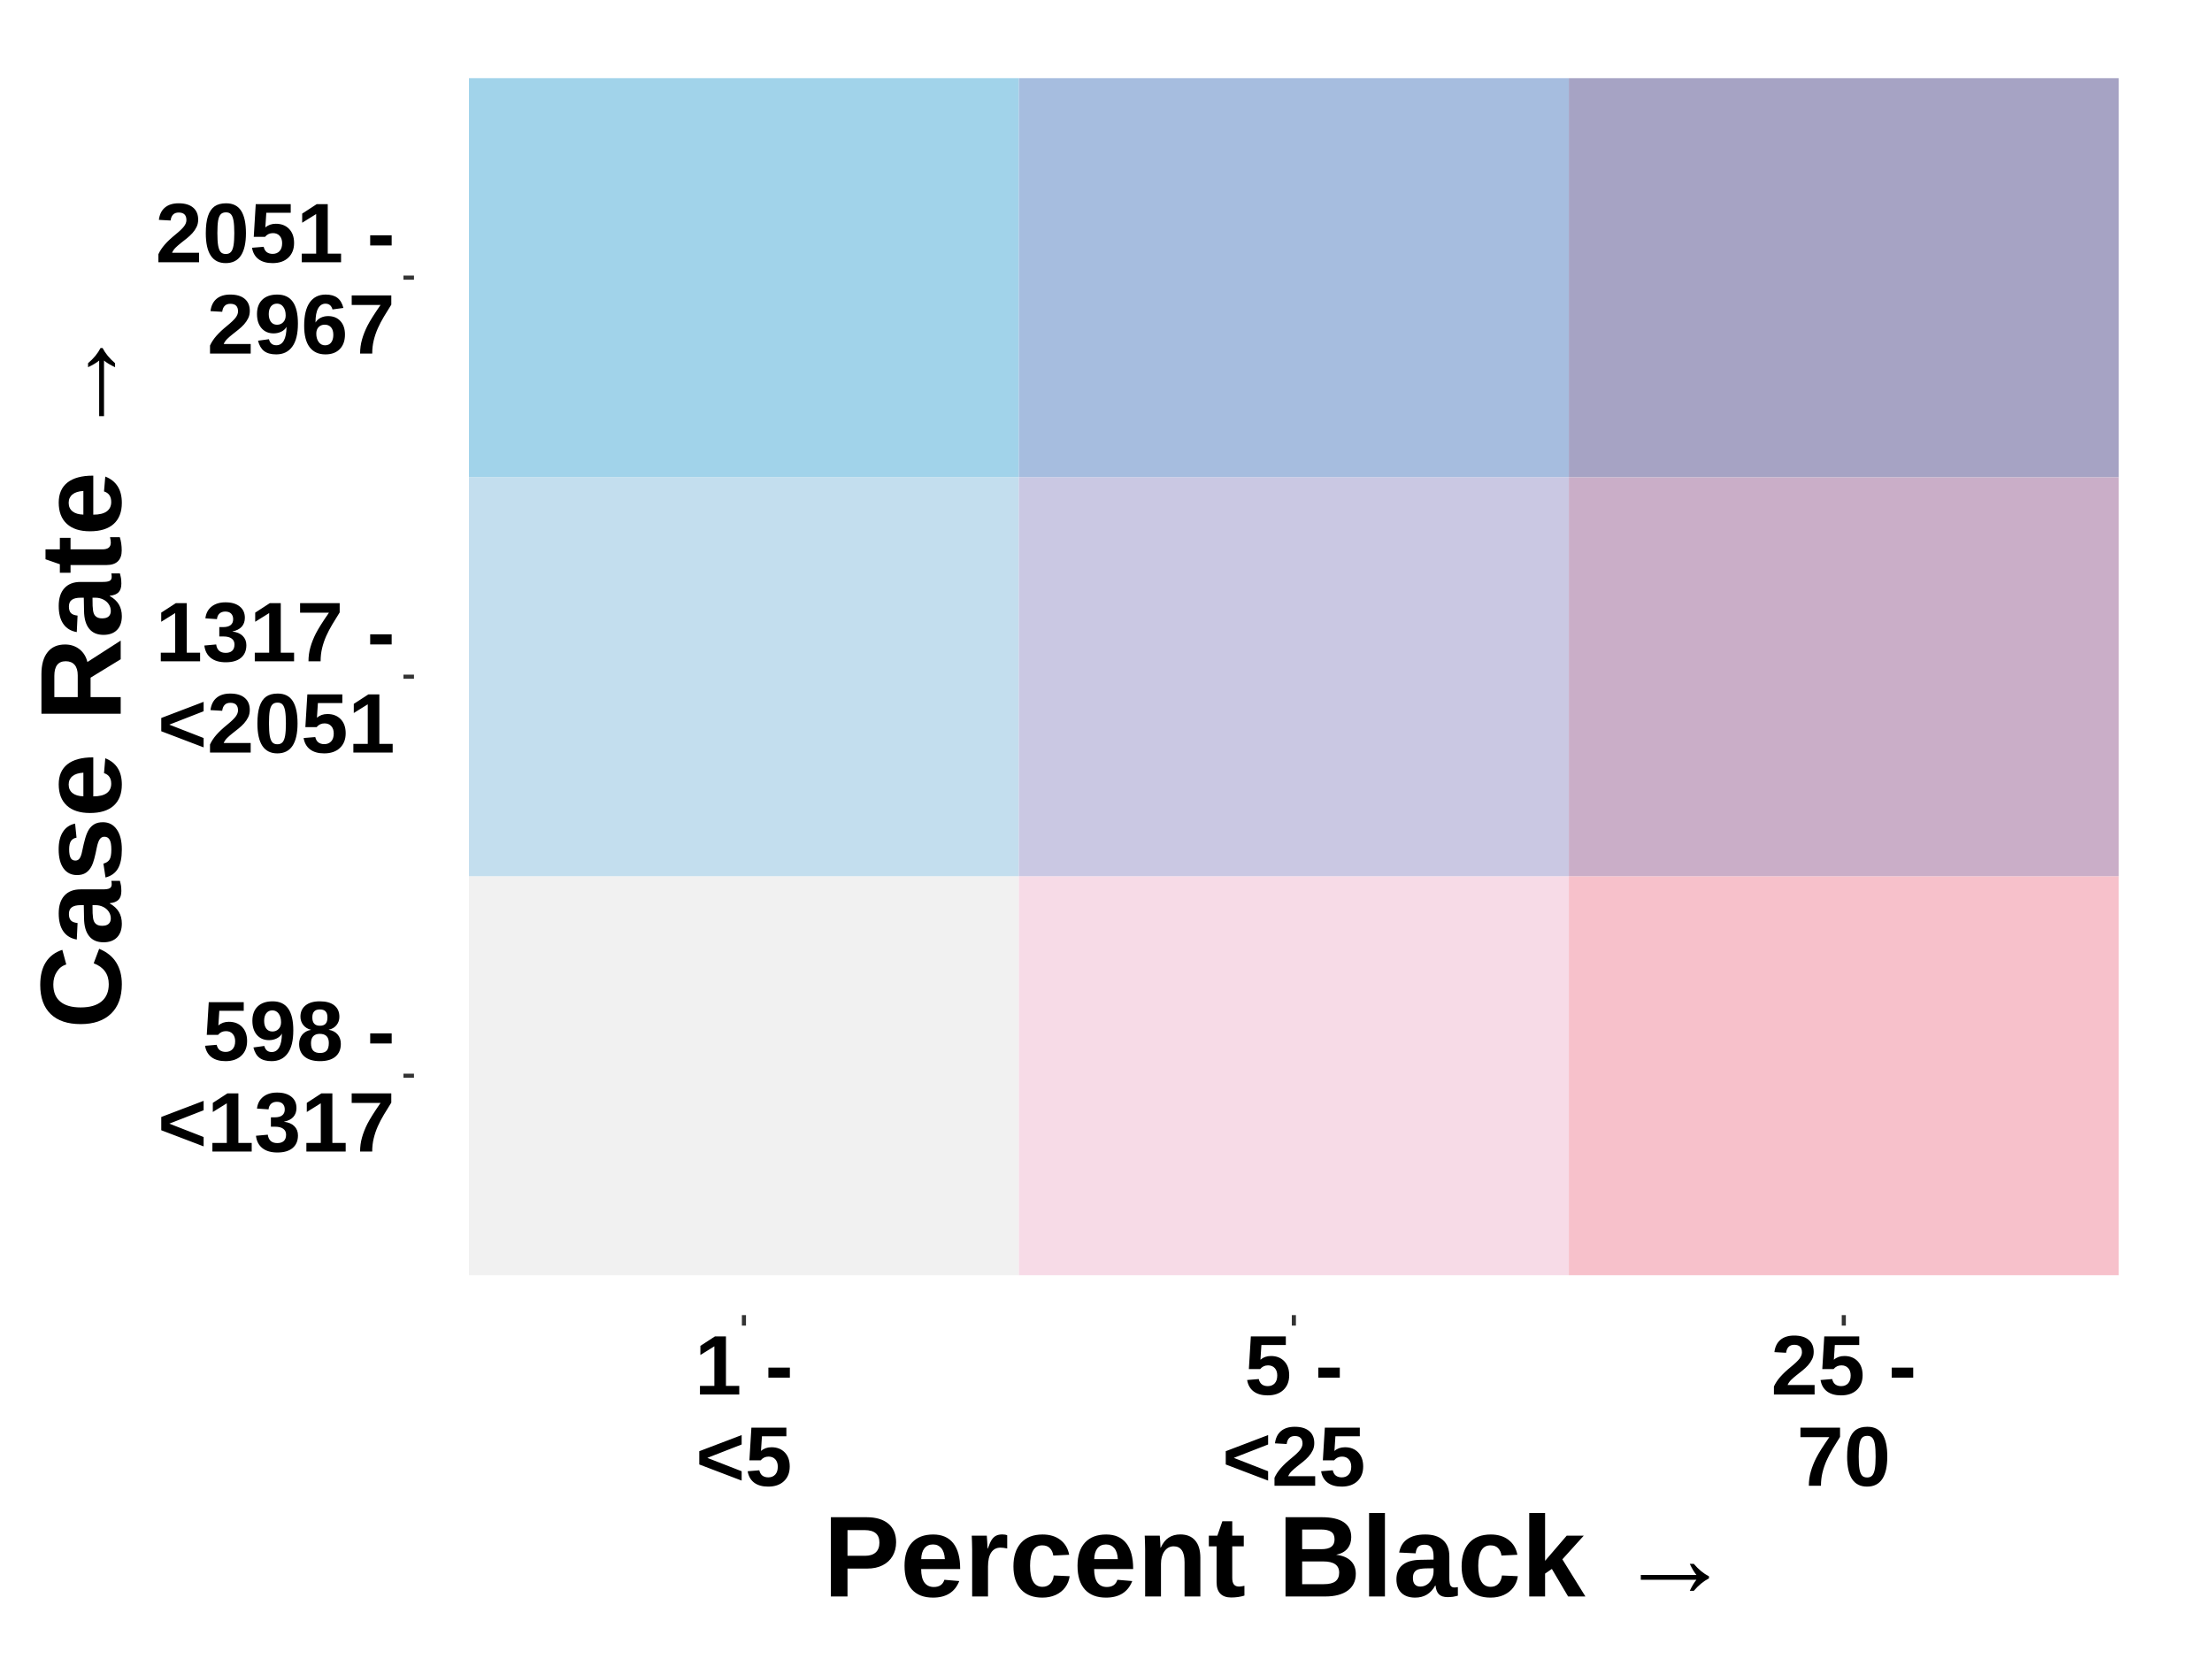
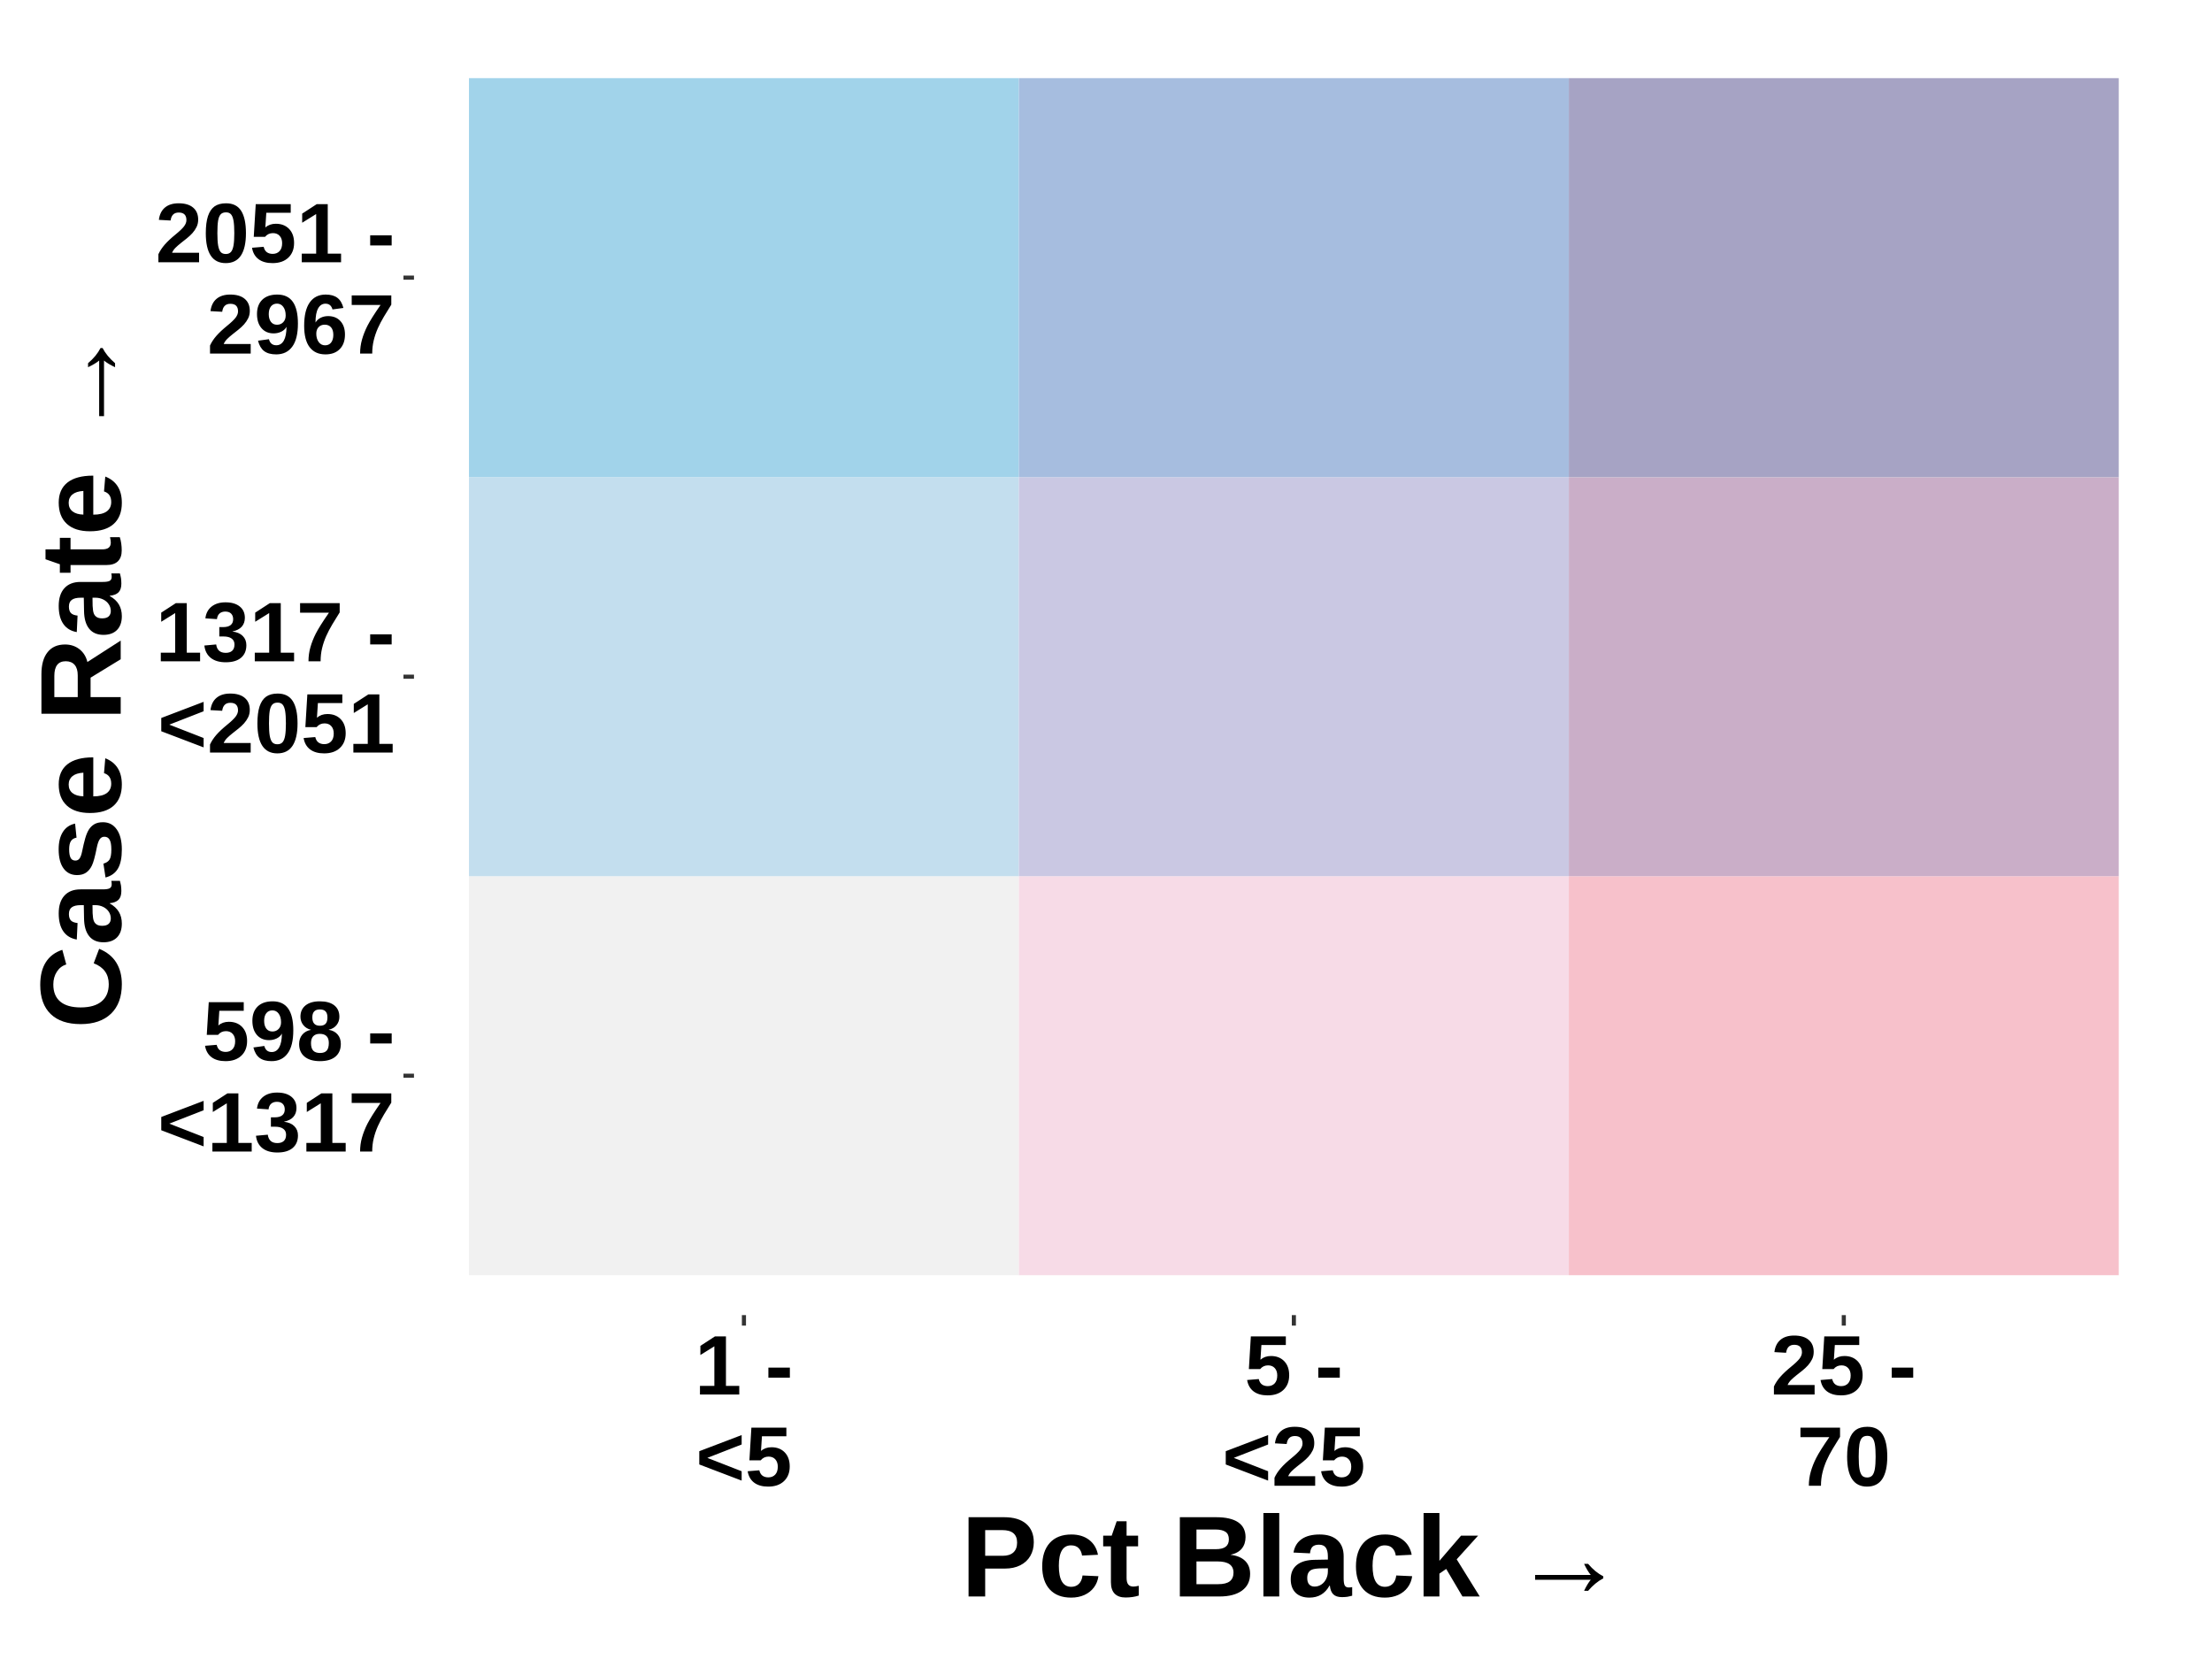
<svg xmlns="http://www.w3.org/2000/svg" viewBox="0 0 576.00 432.00">
  <defs>
    <style type="text/css">
    line, polyline, polygon, path, rect, circle {
      fill: none;
      stroke: #000000;
      stroke-linecap: round;
      stroke-linejoin: round;
      stroke-miterlimit: 10.00;
    }
  </style>
  </defs>
  <rect width="100%" height="100%" style="stroke: none; fill: none;" />
  <rect x="0.00" y="0.00" width="576.00" height="432.00" style="stroke-width: 1.07; stroke: none;" />
  <defs>
    <clipPath id="cpMTA3LjgwfDU2Ni4wNHwzNDIuNDV8OS45Ng==">
      <rect x="107.80" y="9.96" width="458.24" height="332.49" />
    </clipPath>
  </defs>
  <rect x="122.12" y="228.16" width="143.20" height="103.90" style="stroke-width: 0.21; stroke: none; stroke-linecap: square; stroke-linejoin: miter; fill: #F1F1F1;" clip-path="url(#cpMTA3LjgwfDU2Ni4wNHwzNDIuNDV8OS45Ng==)" />
  <rect x="122.12" y="124.26" width="143.20" height="103.90" style="stroke-width: 0.21; stroke: none; stroke-linecap: square; stroke-linejoin: miter; fill: #C3DEEE;" clip-path="url(#cpMTA3LjgwfDU2Ni4wNHwzNDIuNDV8OS45Ng==)" />
  <rect x="122.12" y="20.35" width="143.20" height="103.90" style="stroke-width: 0.21; stroke: none; stroke-linecap: square; stroke-linejoin: miter; fill: #A1D3EA;" clip-path="url(#cpMTA3LjgwfDU2Ni4wNHwzNDIuNDV8OS45Ng==)" />
  <rect x="265.32" y="228.16" width="143.20" height="103.90" style="stroke-width: 0.21; stroke: none; stroke-linecap: square; stroke-linejoin: miter; fill: #F7DBE7;" clip-path="url(#cpMTA3LjgwfDU2Ni4wNHwzNDIuNDV8OS45Ng==)" />
  <rect x="265.32" y="124.26" width="143.20" height="103.90" style="stroke-width: 0.21; stroke: none; stroke-linecap: square; stroke-linejoin: miter; fill: #CAC8E3;" clip-path="url(#cpMTA3LjgwfDU2Ni4wNHwzNDIuNDV8OS45Ng==)" />
  <rect x="265.32" y="20.35" width="143.20" height="103.90" style="stroke-width: 0.21; stroke: none; stroke-linecap: square; stroke-linejoin: miter; fill: #A6BDDF;" clip-path="url(#cpMTA3LjgwfDU2Ni4wNHwzNDIuNDV8OS45Ng==)" />
  <rect x="408.52" y="228.16" width="143.20" height="103.90" style="stroke-width: 0.21; stroke: none; stroke-linecap: square; stroke-linejoin: miter; fill: #F7C1CB;" clip-path="url(#cpMTA3LjgwfDU2Ni4wNHwzNDIuNDV8OS45Ng==)" />
  <rect x="408.52" y="124.26" width="143.20" height="103.90" style="stroke-width: 0.21; stroke: none; stroke-linecap: square; stroke-linejoin: miter; fill: #CAAEC8;" clip-path="url(#cpMTA3LjgwfDU2Ni4wNHwzNDIuNDV8OS45Ng==)" />
  <rect x="408.52" y="20.35" width="143.20" height="103.90" style="stroke-width: 0.21; stroke: none; stroke-linecap: square; stroke-linejoin: miter; fill: #A6A3C4;" clip-path="url(#cpMTA3LjgwfDU2Ni4wNHwzNDIuNDV8OS45Ng==)" />
  <defs>
    <clipPath id="cpMC4wMHw1NzYuMDB8NDMyLjAwfDAuMDA=">
      <rect x="0.00" y="0.00" width="576.00" height="432.00" />
    </clipPath>
  </defs>
  <g clip-path="url(#cpMC4wMHw1NzYuMDB8NDMyLjAwfDAuMDA=)">
    <text x="52.72" y="276.10" style="font-size: 22.00px; font-weight: bold; font-family: Arial;" textLength="50.14px" lengthAdjust="spacingAndGlyphs">598 -</text>
  </g>
  <g clip-path="url(#cpMC4wMHw1NzYuMDB8NDMyLjAwfDAuMDA=)">
    <text x="41.07" y="299.86" style="font-size: 22.00px; font-weight: bold; font-family: Arial;" textLength="61.79px" lengthAdjust="spacingAndGlyphs">&lt;1317</text>
  </g>
  <g clip-path="url(#cpMC4wMHw1NzYuMDB8NDMyLjAwfDAuMDA=)">
    <text x="40.48" y="172.20" style="font-size: 22.00px; font-weight: bold; font-family: Arial;" textLength="62.38px" lengthAdjust="spacingAndGlyphs">1317 -</text>
  </g>
  <g clip-path="url(#cpMC4wMHw1NzYuMDB8NDMyLjAwfDAuMDA=)">
    <text x="41.07" y="195.96" style="font-size: 22.00px; font-weight: bold; font-family: Arial;" textLength="61.79px" lengthAdjust="spacingAndGlyphs">&lt;2051</text>
  </g>
  <g clip-path="url(#cpMC4wMHw1NzYuMDB8NDMyLjAwfDAuMDA=)">
    <text x="40.48" y="68.30" style="font-size: 22.00px; font-weight: bold; font-family: Arial;" textLength="62.38px" lengthAdjust="spacingAndGlyphs">2051 -</text>
  </g>
  <g clip-path="url(#cpMC4wMHw1NzYuMDB8NDMyLjAwfDAuMDA=)">
    <text x="53.92" y="92.06" style="font-size: 22.00px; font-weight: bold; font-family: Arial;" textLength="48.94px" lengthAdjust="spacingAndGlyphs">2967</text>
  </g>
  <polyline points="105.06,280.11 107.80,280.11 " style="stroke-width: 1.07; stroke: #333333; stroke-linecap: butt;" clip-path="url(#cpMC4wMHw1NzYuMDB8NDMyLjAwfDAuMDA=)" />
  <polyline points="105.06,176.21 107.80,176.21 " style="stroke-width: 1.07; stroke: #333333; stroke-linecap: butt;" clip-path="url(#cpMC4wMHw1NzYuMDB8NDMyLjAwfDAuMDA=)" />
  <polyline points="105.06,72.30 107.80,72.30 " style="stroke-width: 1.07; stroke: #333333; stroke-linecap: butt;" clip-path="url(#cpMC4wMHw1NzYuMDB8NDMyLjAwfDAuMDA=)" />
  <polyline points="193.72,345.19 193.72,342.45 " style="stroke-width: 1.07; stroke: #333333; stroke-linecap: butt;" clip-path="url(#cpMC4wMHw1NzYuMDB8NDMyLjAwfDAuMDA=)" />
  <polyline points="336.92,345.19 336.92,342.45 " style="stroke-width: 1.07; stroke: #333333; stroke-linecap: butt;" clip-path="url(#cpMC4wMHw1NzYuMDB8NDMyLjAwfDAuMDA=)" />
  <polyline points="480.12,345.19 480.12,342.45 " style="stroke-width: 1.07; stroke: #333333; stroke-linecap: butt;" clip-path="url(#cpMC4wMHw1NzYuMDB8NDMyLjAwfDAuMDA=)" />
  <g clip-path="url(#cpMC4wMHw1NzYuMDB8NDMyLjAwfDAuMDA=)">
    <text x="180.88" y="363.13" style="font-size: 22.00px; font-weight: bold; font-family: Arial;" textLength="25.67px" lengthAdjust="spacingAndGlyphs">1 -</text>
  </g>
  <g clip-path="url(#cpMC4wMHw1NzYuMDB8NDMyLjAwfDAuMDA=)">
    <text x="181.17" y="386.89" style="font-size: 22.00px; font-weight: bold; font-family: Arial;" textLength="25.08px" lengthAdjust="spacingAndGlyphs">&lt;5</text>
  </g>
  <g clip-path="url(#cpMC4wMHw1NzYuMDB8NDMyLjAwfDAuMDA=)">
    <text x="324.08" y="363.13" style="font-size: 22.00px; font-weight: bold; font-family: Arial;" textLength="25.67px" lengthAdjust="spacingAndGlyphs">5 -</text>
  </g>
  <g clip-path="url(#cpMC4wMHw1NzYuMDB8NDMyLjAwfDAuMDA=)">
    <text x="318.26" y="386.89" style="font-size: 22.00px; font-weight: bold; font-family: Arial;" textLength="37.32px" lengthAdjust="spacingAndGlyphs">&lt;25</text>
  </g>
  <g clip-path="url(#cpMC4wMHw1NzYuMDB8NDMyLjAwfDAuMDA=)">
    <text x="461.16" y="363.13" style="font-size: 22.00px; font-weight: bold; font-family: Arial;" textLength="37.91px" lengthAdjust="spacingAndGlyphs">25 -</text>
  </g>
  <g clip-path="url(#cpMC4wMHw1NzYuMDB8NDMyLjAwfDAuMDA=)">
    <text x="467.88" y="386.89" style="font-size: 22.00px; font-weight: bold; font-family: Arial;" textLength="24.47px" lengthAdjust="spacingAndGlyphs">70</text>
  </g>
  <g clip-path="url(#cpMC4wMHw1NzYuMDB8NDMyLjAwfDAuMDA=)">
-     <text x="214.36" y="415.72" style="font-size: 30.00px; font-weight: bold; font-family: Arial;" textLength="245.11px" lengthAdjust="spacingAndGlyphs">Percent Black  →</text>
+     <text x="250.21" y="415.72" style="font-size: 30.00px; font-weight: bold; font-family: Arial;" textLength="173.41px" lengthAdjust="spacingAndGlyphs">Pct Black →</text>
  </g>
  <g clip-path="url(#cpMC4wMHw1NzYuMDB8NDMyLjAwfDAuMDA=)">
    <text transform="translate(31.43,267.91) rotate(-90)" style="font-size: 30.00px; font-weight: bold; font-family: Arial;" textLength="183.41px" lengthAdjust="spacingAndGlyphs">Case Rate →</text>
  </g>
</svg>
